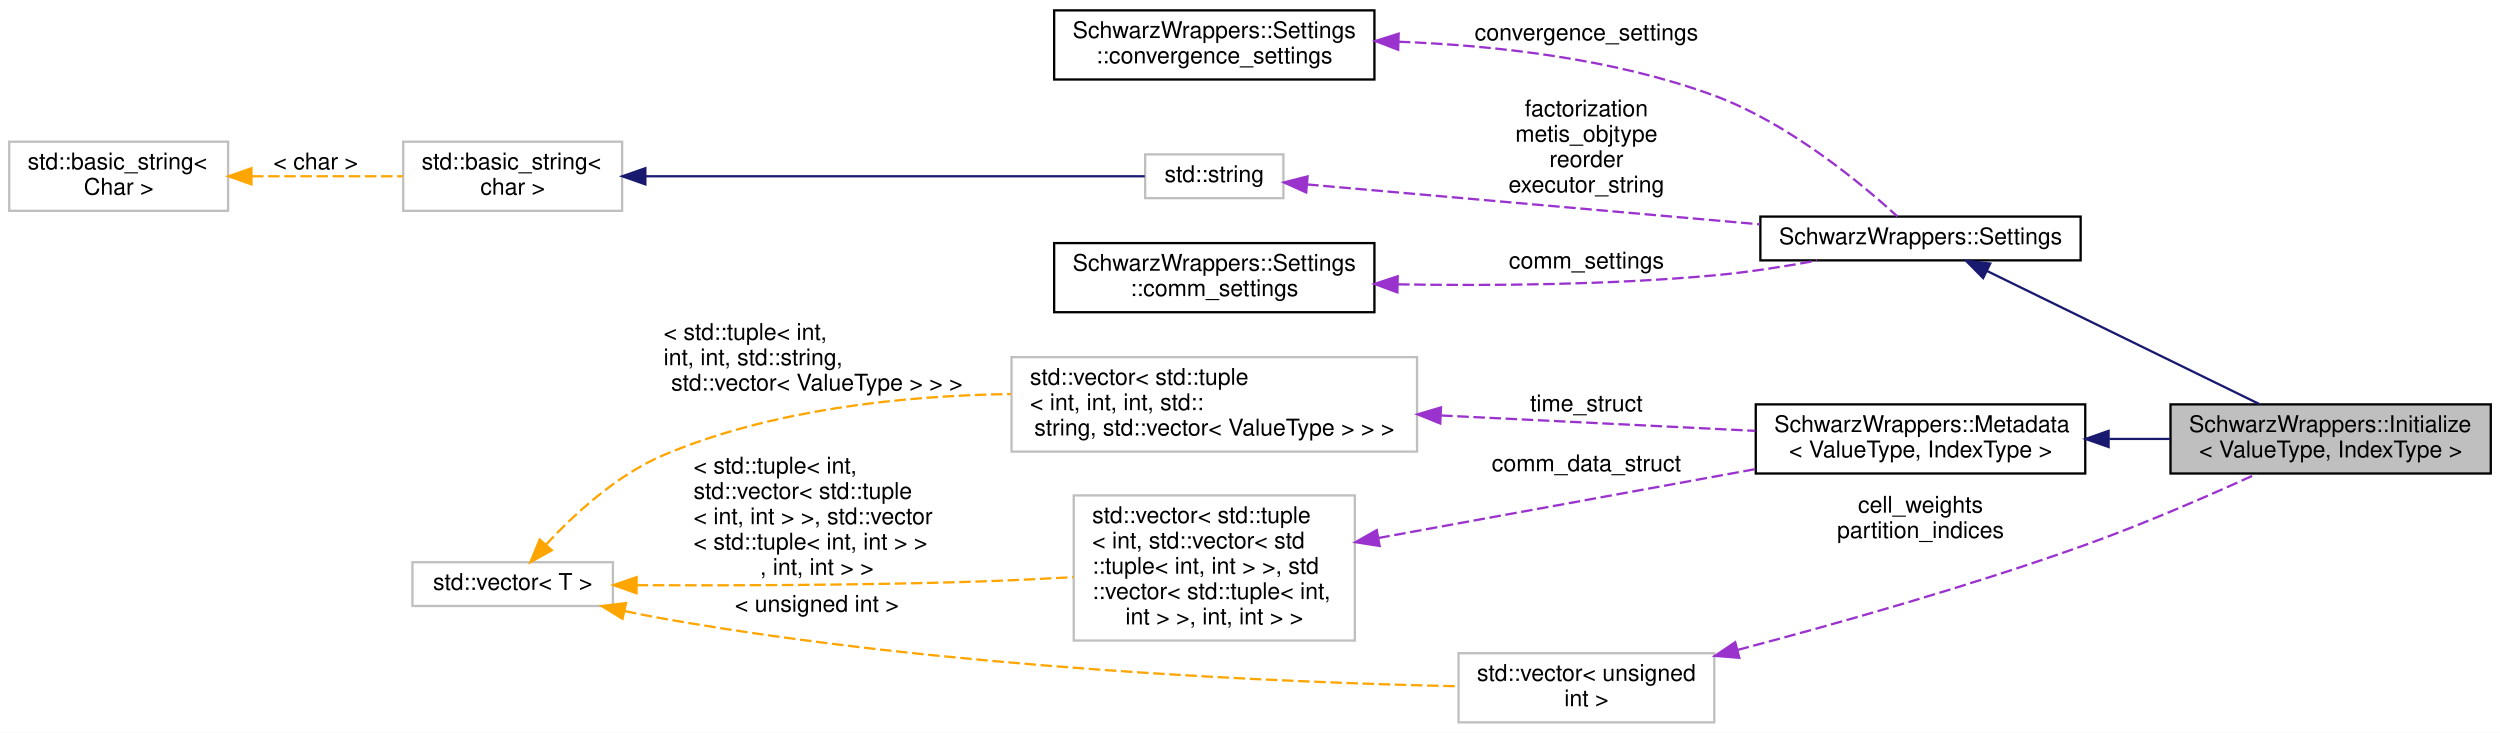
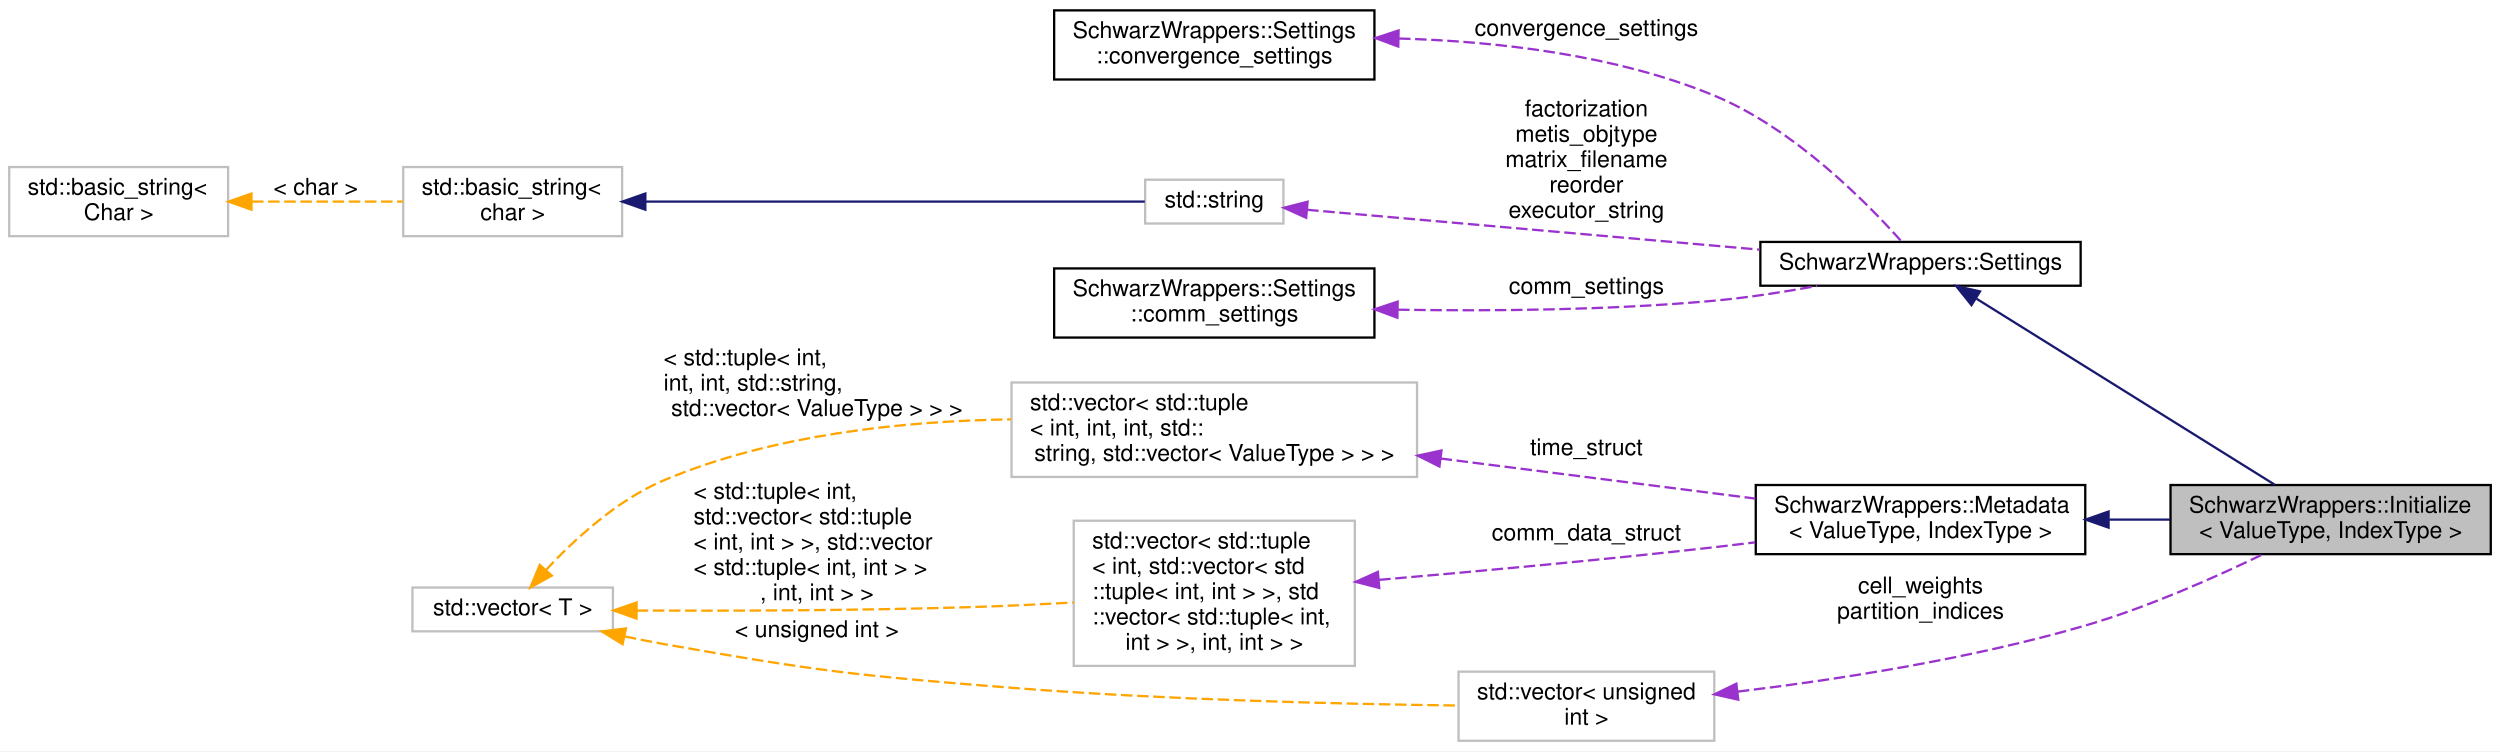
- <svg xmlns="http://www.w3.org/2000/svg" xmlns:xlink="http://www.w3.org/1999/xlink" width="1085pt" height="318pt" viewBox="0.00 0.00 1085.00 318.00">
-   <g id="graph0" class="graph" transform="scale(1 1) rotate(0) translate(4 314)">
-     <polygon fill="#ffffff" stroke="transparent" points="-4,4 -4,-314 1081,-314 1081,4 -4,4" />
+ <svg xmlns="http://www.w3.org/2000/svg" xmlns:xlink="http://www.w3.org/1999/xlink" width="1085pt" height="326pt" viewBox="0.00 0.00 1085.00 326.00">
+   <g id="graph0" class="graph" transform="scale(1 1) rotate(0) translate(4 322)">
+     <polygon fill="#ffffff" stroke="transparent" points="-4,4 -4,-322 1081,-322 1081,4 -4,4" />
    <g id="node1" class="node">
-       <polygon fill="#bfbfbf" stroke="#000000" points="938,-108.5 938,-138.5 1077,-138.5 1077,-108.5 938,-108.5" />
-       <text text-anchor="start" x="946" y="-126.5" font-family="Helvetica,sans-Serif" font-size="10.00" fill="#000000">SchwarzWrappers::Initialize</text>
-       <text text-anchor="middle" x="1007.5" y="-115.5" font-family="Helvetica,sans-Serif" font-size="10.00" fill="#000000">&lt; ValueType, IndexType &gt;</text>
+       <polygon fill="#bfbfbf" stroke="#000000" points="938,-81.5 938,-111.5 1077,-111.5 1077,-81.5 938,-81.5" />
+       <text text-anchor="start" x="946" y="-99.5" font-family="Helvetica,sans-Serif" font-size="10.00" fill="#000000">SchwarzWrappers::Initialize</text>
+       <text text-anchor="middle" x="1007.5" y="-88.5" font-family="Helvetica,sans-Serif" font-size="10.00" fill="#000000">&lt; ValueType, IndexType &gt;</text>
    </g>
    <g id="node2" class="node">
      <g id="a_node2">
        <a xlink:href="structSchwarzWrappers_1_1Settings.html" target="_top" xlink:title="The struct that contains the solver settings and the parameters to be set by the user. ">
-           <polygon fill="#ffffff" stroke="#000000" points="760,-201 760,-220 899,-220 899,-201 760,-201" />
-           <text text-anchor="middle" x="829.5" y="-208" font-family="Helvetica,sans-Serif" font-size="10.00" fill="#000000">SchwarzWrappers::Settings</text>
+           <polygon fill="#ffffff" stroke="#000000" points="760,-198 760,-217 899,-217 899,-198 760,-198" />
+           <text text-anchor="middle" x="829.5" y="-205" font-family="Helvetica,sans-Serif" font-size="10.00" fill="#000000">SchwarzWrappers::Settings</text>
        </a>
      </g>
    </g>
    <g id="edge1" class="edge">
-       <path fill="none" stroke="#191970" d="M858.215,-196.465C890.68,-180.597 943.341,-154.859 976.658,-138.574" />
-       <polygon fill="#191970" stroke="#191970" points="856.677,-193.321 849.229,-200.857 859.75,-199.61 856.677,-193.321" />
+       <path fill="none" stroke="#191970" d="M853.806,-192.343C887.822,-171.131 949.262,-132.817 983.249,-111.623" />
+       <polygon fill="#191970" stroke="#191970" points="851.618,-189.582 844.985,-197.844 855.322,-195.522 851.618,-189.582" />
    </g>
    <g id="node3" class="node">
      <g id="a_node3">
        <a xlink:href="structSchwarzWrappers_1_1Settings_1_1convergence__settings.html" target="_top" xlink:title="The various convergence settings available. ">
-           <polygon fill="#ffffff" stroke="#000000" points="453.5,-279.5 453.5,-309.5 592.5,-309.5 592.5,-279.5 453.5,-279.5" />
-           <text text-anchor="start" x="461.5" y="-297.5" font-family="Helvetica,sans-Serif" font-size="10.00" fill="#000000">SchwarzWrappers::Settings</text>
-           <text text-anchor="middle" x="523" y="-286.5" font-family="Helvetica,sans-Serif" font-size="10.00" fill="#000000">::convergence_settings</text>
+           <polygon fill="#ffffff" stroke="#000000" points="453.5,-287.5 453.5,-317.5 592.5,-317.5 592.5,-287.5 453.5,-287.5" />
+           <text text-anchor="start" x="461.5" y="-305.5" font-family="Helvetica,sans-Serif" font-size="10.00" fill="#000000">SchwarzWrappers::Settings</text>
+           <text text-anchor="middle" x="523" y="-294.5" font-family="Helvetica,sans-Serif" font-size="10.00" fill="#000000">::convergence_settings</text>
        </a>
      </g>
    </g>
    <g id="edge2" class="edge">
-       <path fill="none" stroke="#9a32cd" stroke-dasharray="5,2" d="M603.079,-295.887C645,-294.274 696.513,-288.543 740,-272.5 772.276,-260.593 803.896,-234.279 819.479,-220.062" />
-       <polygon fill="#9a32cd" stroke="#9a32cd" points="602.801,-292.393 592.915,-296.205 603.02,-299.39 602.801,-292.393" />
-       <text text-anchor="middle" x="684.5" y="-296.5" font-family="Helvetica,sans-Serif" font-size="10.00" fill="#000000"> convergence_settings</text>
+       <path fill="none" stroke="#9a32cd" stroke-dasharray="5,2" d="M603.144,-305.282C645.303,-304.083 697.014,-298.302 740,-280.5 774.828,-266.077 806.77,-233.468 821.282,-217.163" />
+       <polygon fill="#9a32cd" stroke="#9a32cd" points="602.848,-301.787 592.921,-305.489 602.99,-308.786 602.848,-301.787" />
+       <text text-anchor="middle" x="684.5" y="-306.5" font-family="Helvetica,sans-Serif" font-size="10.00" fill="#000000"> convergence_settings</text>
    </g>
    <g id="node4" class="node">
      <g id="a_node4">
        <a xlink:title="STL class. ">
-           <polygon fill="#ffffff" stroke="#bfbfbf" points="493,-228 493,-247 553,-247 553,-228 493,-228" />
-           <text text-anchor="middle" x="523" y="-235" font-family="Helvetica,sans-Serif" font-size="10.00" fill="#000000">std::string</text>
+           <polygon fill="#ffffff" stroke="#bfbfbf" points="493,-225 493,-244 553,-244 553,-225 493,-225" />
+           <text text-anchor="middle" x="523" y="-232" font-family="Helvetica,sans-Serif" font-size="10.00" fill="#000000">std::string</text>
        </a>
      </g>
    </g>
    <g id="edge3" class="edge">
-       <path fill="none" stroke="#9a32cd" stroke-dasharray="5,2" d="M563.309,-233.949C613.211,-229.553 699.023,-221.994 759.71,-216.648" />
-       <polygon fill="#9a32cd" stroke="#9a32cd" points="562.881,-230.473 553.227,-234.837 563.496,-237.446 562.881,-230.473" />
-       <text text-anchor="middle" x="684.5" y="-263.5" font-family="Helvetica,sans-Serif" font-size="10.00" fill="#000000"> factorization</text>
-       <text text-anchor="middle" x="684.5" y="-252.5" font-family="Helvetica,sans-Serif" font-size="10.00" fill="#000000">metis_objtype</text>
-       <text text-anchor="middle" x="684.5" y="-241.5" font-family="Helvetica,sans-Serif" font-size="10.00" fill="#000000">reorder</text>
-       <text text-anchor="middle" x="684.5" y="-230.5" font-family="Helvetica,sans-Serif" font-size="10.00" fill="#000000">executor_string</text>
+       <path fill="none" stroke="#9a32cd" stroke-dasharray="5,2" d="M563.309,-230.949C613.211,-226.553 699.023,-218.994 759.71,-213.648" />
+       <polygon fill="#9a32cd" stroke="#9a32cd" points="562.881,-227.473 553.227,-231.837 563.496,-234.446 562.881,-227.473" />
+       <text text-anchor="middle" x="684.5" y="-271.5" font-family="Helvetica,sans-Serif" font-size="10.00" fill="#000000"> factorization</text>
+       <text text-anchor="middle" x="684.5" y="-260.5" font-family="Helvetica,sans-Serif" font-size="10.00" fill="#000000">metis_objtype</text>
+       <text text-anchor="middle" x="684.5" y="-249.5" font-family="Helvetica,sans-Serif" font-size="10.00" fill="#000000">matrix_filename</text>
+       <text text-anchor="middle" x="684.5" y="-238.5" font-family="Helvetica,sans-Serif" font-size="10.00" fill="#000000">reorder</text>
+       <text text-anchor="middle" x="684.5" y="-227.5" font-family="Helvetica,sans-Serif" font-size="10.00" fill="#000000">executor_string</text>
    </g>
    <g id="node5" class="node">
-       <polygon fill="#ffffff" stroke="#bfbfbf" points="171,-222.5 171,-252.5 266,-252.5 266,-222.5 171,-222.5" />
-       <text text-anchor="start" x="179" y="-240.5" font-family="Helvetica,sans-Serif" font-size="10.00" fill="#000000">std::basic_string&lt;</text>
-       <text text-anchor="middle" x="218.5" y="-229.5" font-family="Helvetica,sans-Serif" font-size="10.00" fill="#000000"> char &gt;</text>
+       <polygon fill="#ffffff" stroke="#bfbfbf" points="171,-219.5 171,-249.5 266,-249.5 266,-219.5 171,-219.5" />
+       <text text-anchor="start" x="179" y="-237.5" font-family="Helvetica,sans-Serif" font-size="10.00" fill="#000000">std::basic_string&lt;</text>
+       <text text-anchor="middle" x="218.5" y="-226.5" font-family="Helvetica,sans-Serif" font-size="10.00" fill="#000000"> char &gt;</text>
    </g>
    <g id="edge4" class="edge">
-       <path fill="none" stroke="#191970" d="M276.085,-237.5C340.529,-237.5 442.486,-237.5 492.83,-237.5" />
-       <polygon fill="#191970" stroke="#191970" points="276.078,-234 266.078,-237.5 276.078,-241 276.078,-234" />
+       <path fill="none" stroke="#191970" d="M276.085,-234.5C340.529,-234.5 442.486,-234.5 492.83,-234.5" />
+       <polygon fill="#191970" stroke="#191970" points="276.078,-231 266.078,-234.5 276.078,-238 276.078,-231" />
    </g>
    <g id="node6" class="node">
      <g id="a_node6">
        <a xlink:title="STL class. ">
-           <polygon fill="#ffffff" stroke="#bfbfbf" points="0,-222.5 0,-252.5 95,-252.5 95,-222.5 0,-222.5" />
-           <text text-anchor="start" x="8" y="-240.5" font-family="Helvetica,sans-Serif" font-size="10.00" fill="#000000">std::basic_string&lt;</text>
-           <text text-anchor="middle" x="47.5" y="-229.5" font-family="Helvetica,sans-Serif" font-size="10.00" fill="#000000"> Char &gt;</text>
+           <polygon fill="#ffffff" stroke="#bfbfbf" points="0,-219.5 0,-249.5 95,-249.5 95,-219.5 0,-219.5" />
+           <text text-anchor="start" x="8" y="-237.5" font-family="Helvetica,sans-Serif" font-size="10.00" fill="#000000">std::basic_string&lt;</text>
+           <text text-anchor="middle" x="47.5" y="-226.5" font-family="Helvetica,sans-Serif" font-size="10.00" fill="#000000"> Char &gt;</text>
        </a>
      </g>
    </g>
    <g id="edge5" class="edge">
-       <path fill="none" stroke="#ffa500" stroke-dasharray="5,2" d="M105.357,-237.5C126.658,-237.5 150.524,-237.5 170.826,-237.5" />
-       <polygon fill="#ffa500" stroke="#ffa500" points="105.133,-234 95.133,-237.5 105.133,-241 105.133,-234" />
-       <text text-anchor="middle" x="133" y="-240.5" font-family="Helvetica,sans-Serif" font-size="10.00" fill="#000000"> &lt; char &gt;</text>
+       <path fill="none" stroke="#ffa500" stroke-dasharray="5,2" d="M105.357,-234.5C126.658,-234.5 150.524,-234.5 170.826,-234.5" />
+       <polygon fill="#ffa500" stroke="#ffa500" points="105.133,-231 95.133,-234.5 105.133,-238 105.133,-231" />
+       <text text-anchor="middle" x="133" y="-237.5" font-family="Helvetica,sans-Serif" font-size="10.00" fill="#000000"> &lt; char &gt;</text>
    </g>
    <g id="node7" class="node">
      <g id="a_node7">
        <a xlink:href="structSchwarzWrappers_1_1Settings_1_1comm__settings.html" target="_top" xlink:title="The settings for the various available communication paradigms. ">
-           <polygon fill="#ffffff" stroke="#000000" points="453.5,-178.5 453.5,-208.5 592.5,-208.5 592.5,-178.5 453.5,-178.5" />
-           <text text-anchor="start" x="461.5" y="-196.5" font-family="Helvetica,sans-Serif" font-size="10.00" fill="#000000">SchwarzWrappers::Settings</text>
-           <text text-anchor="middle" x="523" y="-185.5" font-family="Helvetica,sans-Serif" font-size="10.00" fill="#000000">::comm_settings</text>
+           <polygon fill="#ffffff" stroke="#000000" points="453.5,-175.5 453.5,-205.5 592.5,-205.5 592.5,-175.5 453.5,-175.5" />
+           <text text-anchor="start" x="461.5" y="-193.5" font-family="Helvetica,sans-Serif" font-size="10.00" fill="#000000">SchwarzWrappers::Settings</text>
+           <text text-anchor="middle" x="523" y="-182.5" font-family="Helvetica,sans-Serif" font-size="10.00" fill="#000000">::comm_settings</text>
        </a>
      </g>
    </g>
    <g id="edge6" class="edge">
-       <path fill="none" stroke="#9a32cd" stroke-dasharray="5,2" d="M602.756,-190.59C643.838,-189.921 694.69,-190.377 740,-194.5 754.619,-195.83 770.428,-198.306 784.633,-200.919" />
-       <polygon fill="#9a32cd" stroke="#9a32cd" points="602.464,-187.095 592.532,-190.783 602.596,-194.094 602.464,-187.095" />
-       <text text-anchor="middle" x="684.5" y="-197.5" font-family="Helvetica,sans-Serif" font-size="10.00" fill="#000000"> comm_settings</text>
+       <path fill="none" stroke="#9a32cd" stroke-dasharray="5,2" d="M602.756,-187.59C643.838,-186.921 694.69,-187.377 740,-191.5 754.619,-192.83 770.428,-195.306 784.633,-197.919" />
+       <polygon fill="#9a32cd" stroke="#9a32cd" points="602.464,-184.095 592.532,-187.783 602.596,-191.094 602.464,-184.095" />
+       <text text-anchor="middle" x="684.5" y="-194.5" font-family="Helvetica,sans-Serif" font-size="10.00" fill="#000000"> comm_settings</text>
    </g>
    <g id="node8" class="node">
      <g id="a_node8">
        <a xlink:href="structSchwarzWrappers_1_1Metadata.html" target="_top" xlink:title="The solver metadata struct. ">
-           <polygon fill="#ffffff" stroke="#000000" points="758,-108.5 758,-138.5 901,-138.5 901,-108.5 758,-108.5" />
-           <text text-anchor="start" x="766" y="-126.5" font-family="Helvetica,sans-Serif" font-size="10.00" fill="#000000">SchwarzWrappers::Metadata</text>
-           <text text-anchor="middle" x="829.5" y="-115.5" font-family="Helvetica,sans-Serif" font-size="10.00" fill="#000000">&lt; ValueType, IndexType &gt;</text>
+           <polygon fill="#ffffff" stroke="#000000" points="758,-81.5 758,-111.5 901,-111.5 901,-81.5 758,-81.5" />
+           <text text-anchor="start" x="766" y="-99.5" font-family="Helvetica,sans-Serif" font-size="10.00" fill="#000000">SchwarzWrappers::Metadata</text>
+           <text text-anchor="middle" x="829.5" y="-88.5" font-family="Helvetica,sans-Serif" font-size="10.00" fill="#000000">&lt; ValueType, IndexType &gt;</text>
        </a>
      </g>
    </g>
    <g id="edge7" class="edge">
-       <path fill="none" stroke="#191970" d="M911.403,-123.5C920.209,-123.5 929.107,-123.5 937.752,-123.5" />
-       <polygon fill="#191970" stroke="#191970" points="911.13,-120 901.13,-123.5 911.13,-127 911.13,-120" />
+       <path fill="none" stroke="#191970" d="M911.403,-96.5C920.209,-96.5 929.107,-96.5 937.752,-96.5" />
+       <polygon fill="#191970" stroke="#191970" points="911.13,-93 901.13,-96.5 911.13,-100 911.13,-93" />
    </g>
    <g id="node9" class="node">
-       <polygon fill="#ffffff" stroke="#bfbfbf" points="435,-118 435,-159 611,-159 611,-118 435,-118" />
-       <text text-anchor="start" x="443" y="-147" font-family="Helvetica,sans-Serif" font-size="10.00" fill="#000000">std::vector&lt; std::tuple</text>
-       <text text-anchor="start" x="443" y="-136" font-family="Helvetica,sans-Serif" font-size="10.00" fill="#000000">&lt; int, int, int, std::</text>
-       <text text-anchor="middle" x="523" y="-125" font-family="Helvetica,sans-Serif" font-size="10.00" fill="#000000">string, std::vector&lt; ValueType &gt; &gt; &gt;</text>
+       <polygon fill="#ffffff" stroke="#bfbfbf" points="435,-115 435,-156 611,-156 611,-115 435,-115" />
+       <text text-anchor="start" x="443" y="-144" font-family="Helvetica,sans-Serif" font-size="10.00" fill="#000000">std::vector&lt; std::tuple</text>
+       <text text-anchor="start" x="443" y="-133" font-family="Helvetica,sans-Serif" font-size="10.00" fill="#000000">&lt; int, int, int, std::</text>
+       <text text-anchor="middle" x="523" y="-122" font-family="Helvetica,sans-Serif" font-size="10.00" fill="#000000">string, std::vector&lt; ValueType &gt; &gt; &gt;</text>
    </g>
    <g id="edge8" class="edge">
-       <path fill="none" stroke="#9a32cd" stroke-dasharray="5,2" d="M621.47,-133.681C665.827,-131.51 717.234,-128.994 757.847,-127.007" />
-       <polygon fill="#9a32cd" stroke="#9a32cd" points="621.058,-130.197 611.241,-134.181 621.4,-137.188 621.058,-130.197" />
-       <text text-anchor="middle" x="684.5" y="-135.5" font-family="Helvetica,sans-Serif" font-size="10.00" fill="#000000"> time_struct</text>
+       <path fill="none" stroke="#9a32cd" stroke-dasharray="5,2" d="M621.19,-123.006C665.61,-117.354 717.148,-110.796 757.847,-105.617" />
+       <polygon fill="#9a32cd" stroke="#9a32cd" points="620.72,-119.538 611.241,-124.272 621.603,-126.482 620.72,-119.538" />
+       <text text-anchor="middle" x="684.5" y="-124.5" font-family="Helvetica,sans-Serif" font-size="10.00" fill="#000000"> time_struct</text>
    </g>
    <g id="node10" class="node">
      <g id="a_node10">
        <a xlink:title="STL class. ">
-           <polygon fill="#ffffff" stroke="#bfbfbf" points="175,-51 175,-70 262,-70 262,-51 175,-51" />
-           <text text-anchor="middle" x="218.5" y="-58" font-family="Helvetica,sans-Serif" font-size="10.00" fill="#000000">std::vector&lt; T &gt;</text>
+           <polygon fill="#ffffff" stroke="#bfbfbf" points="175,-48 175,-67 262,-67 262,-48 175,-48" />
+           <text text-anchor="middle" x="218.5" y="-55" font-family="Helvetica,sans-Serif" font-size="10.00" fill="#000000">std::vector&lt; T &gt;</text>
        </a>
      </g>
    </g>
    <g id="edge9" class="edge">
-       <path fill="none" stroke="#ffa500" stroke-dasharray="5,2" d="M232.892,-77.55C245.047,-90.654 263.684,-107.921 284,-116.5 331.215,-136.439 388.232,-142.296 434.733,-143.001" />
-       <polygon fill="#ffa500" stroke="#ffa500" points="235.47,-75.181 226.204,-70.043 230.243,-79.838 235.47,-75.181" />
-       <text text-anchor="start" x="284" y="-166.5" font-family="Helvetica,sans-Serif" font-size="10.00" fill="#000000"> &lt; std::tuple&lt; int,</text>
-       <text text-anchor="start" x="284" y="-155.5" font-family="Helvetica,sans-Serif" font-size="10.00" fill="#000000"> int, int, std::string,</text>
-       <text text-anchor="middle" x="350.5" y="-144.5" font-family="Helvetica,sans-Serif" font-size="10.00" fill="#000000"> std::vector&lt; ValueType &gt; &gt; &gt;</text>
+       <path fill="none" stroke="#ffa500" stroke-dasharray="5,2" d="M232.892,-74.55C245.047,-87.654 263.684,-104.921 284,-113.5 331.215,-133.439 388.232,-139.296 434.733,-140.001" />
+       <polygon fill="#ffa500" stroke="#ffa500" points="235.47,-72.181 226.204,-67.043 230.243,-76.838 235.47,-72.181" />
+       <text text-anchor="start" x="284" y="-163.5" font-family="Helvetica,sans-Serif" font-size="10.00" fill="#000000"> &lt; std::tuple&lt; int,</text>
+       <text text-anchor="start" x="284" y="-152.5" font-family="Helvetica,sans-Serif" font-size="10.00" fill="#000000"> int, int, std::string,</text>
+       <text text-anchor="middle" x="350.5" y="-141.5" font-family="Helvetica,sans-Serif" font-size="10.00" fill="#000000"> std::vector&lt; ValueType &gt; &gt; &gt;</text>
    </g>
    <g id="node11" class="node">
-       <polygon fill="#ffffff" stroke="#bfbfbf" points="462,-36 462,-99 584,-99 584,-36 462,-36" />
-       <text text-anchor="start" x="470" y="-87" font-family="Helvetica,sans-Serif" font-size="10.00" fill="#000000">std::vector&lt; std::tuple</text>
-       <text text-anchor="start" x="470" y="-76" font-family="Helvetica,sans-Serif" font-size="10.00" fill="#000000">&lt; int, std::vector&lt; std</text>
-       <text text-anchor="start" x="470" y="-65" font-family="Helvetica,sans-Serif" font-size="10.00" fill="#000000">::tuple&lt; int, int &gt; &gt;, std</text>
-       <text text-anchor="start" x="470" y="-54" font-family="Helvetica,sans-Serif" font-size="10.00" fill="#000000">::vector&lt; std::tuple&lt; int,</text>
-       <text text-anchor="middle" x="523" y="-43" font-family="Helvetica,sans-Serif" font-size="10.00" fill="#000000"> int &gt; &gt;, int, int &gt; &gt;</text>
+       <polygon fill="#ffffff" stroke="#bfbfbf" points="462,-33 462,-96 584,-96 584,-33 462,-33" />
+       <text text-anchor="start" x="470" y="-84" font-family="Helvetica,sans-Serif" font-size="10.00" fill="#000000">std::vector&lt; std::tuple</text>
+       <text text-anchor="start" x="470" y="-73" font-family="Helvetica,sans-Serif" font-size="10.00" fill="#000000">&lt; int, std::vector&lt; std</text>
+       <text text-anchor="start" x="470" y="-62" font-family="Helvetica,sans-Serif" font-size="10.00" fill="#000000">::tuple&lt; int, int &gt; &gt;, std</text>
+       <text text-anchor="start" x="470" y="-51" font-family="Helvetica,sans-Serif" font-size="10.00" fill="#000000">::vector&lt; std::tuple&lt; int,</text>
+       <text text-anchor="middle" x="523" y="-40" font-family="Helvetica,sans-Serif" font-size="10.00" fill="#000000"> int &gt; &gt;, int, int &gt; &gt;</text>
    </g>
    <g id="edge11" class="edge">
-       <path fill="none" stroke="#ffa500" stroke-dasharray="5,2" d="M272.325,-60.023C312.262,-59.85 368.043,-59.992 417,-61.5 431.555,-61.948 447.221,-62.691 461.926,-63.504" />
-       <polygon fill="#ffa500" stroke="#ffa500" points="272.252,-56.523 262.271,-60.074 272.288,-63.523 272.252,-56.523" />
-       <text text-anchor="start" x="297" y="-108.5" font-family="Helvetica,sans-Serif" font-size="10.00" fill="#000000"> &lt; std::tuple&lt; int,</text>
-       <text text-anchor="start" x="297" y="-97.5" font-family="Helvetica,sans-Serif" font-size="10.00" fill="#000000"> std::vector&lt; std::tuple</text>
-       <text text-anchor="start" x="297" y="-86.5" font-family="Helvetica,sans-Serif" font-size="10.00" fill="#000000">&lt; int, int &gt; &gt;, std::vector</text>
-       <text text-anchor="start" x="297" y="-75.5" font-family="Helvetica,sans-Serif" font-size="10.00" fill="#000000">&lt; std::tuple&lt; int, int &gt; &gt;</text>
-       <text text-anchor="middle" x="350.5" y="-64.5" font-family="Helvetica,sans-Serif" font-size="10.00" fill="#000000">, int, int &gt; &gt;</text>
+       <path fill="none" stroke="#ffa500" stroke-dasharray="5,2" d="M272.325,-57.023C312.262,-56.85 368.043,-56.992 417,-58.5 431.555,-58.948 447.221,-59.691 461.926,-60.504" />
+       <polygon fill="#ffa500" stroke="#ffa500" points="272.252,-53.523 262.271,-57.074 272.288,-60.523 272.252,-53.523" />
+       <text text-anchor="start" x="297" y="-105.5" font-family="Helvetica,sans-Serif" font-size="10.00" fill="#000000"> &lt; std::tuple&lt; int,</text>
+       <text text-anchor="start" x="297" y="-94.5" font-family="Helvetica,sans-Serif" font-size="10.00" fill="#000000"> std::vector&lt; std::tuple</text>
+       <text text-anchor="start" x="297" y="-83.5" font-family="Helvetica,sans-Serif" font-size="10.00" fill="#000000">&lt; int, int &gt; &gt;, std::vector</text>
+       <text text-anchor="start" x="297" y="-72.5" font-family="Helvetica,sans-Serif" font-size="10.00" fill="#000000">&lt; std::tuple&lt; int, int &gt; &gt;</text>
+       <text text-anchor="middle" x="350.5" y="-61.5" font-family="Helvetica,sans-Serif" font-size="10.00" fill="#000000">, int, int &gt; &gt;</text>
    </g>
    <g id="node12" class="node">
      <polygon fill="#ffffff" stroke="#bfbfbf" points="629,-.5 629,-30.5 740,-30.5 740,-.5 629,-.5" />
      <text text-anchor="start" x="637" y="-18.5" font-family="Helvetica,sans-Serif" font-size="10.00" fill="#000000">std::vector&lt; unsigned</text>
      <text text-anchor="middle" x="684.5" y="-7.5" font-family="Helvetica,sans-Serif" font-size="10.00" fill="#000000"> int &gt;</text>
    </g>
    <g id="edge13" class="edge">
-       <path fill="none" stroke="#ffa500" stroke-dasharray="5,2" d="M267.213,-48.779C272.857,-47.589 278.543,-46.466 284,-45.5 405.87,-23.934 551.28,-17.851 628.998,-16.149" />
-       <polygon fill="#ffa500" stroke="#ffa500" points="266.185,-45.421 257.161,-50.972 267.677,-52.26 266.185,-45.421" />
-       <text text-anchor="middle" x="350.5" y="-48.5" font-family="Helvetica,sans-Serif" font-size="10.00" fill="#000000"> &lt; unsigned int &gt;</text>
+       <path fill="none" stroke="#ffa500" stroke-dasharray="5,2" d="M267.213,-45.779C272.857,-44.589 278.543,-43.466 284,-42.5 350.606,-30.713 367.569,-28.812 435,-23.5 501.535,-18.259 578.308,-16.428 628.925,-15.802" />
+       <polygon fill="#ffa500" stroke="#ffa500" points="266.185,-42.421 257.161,-47.972 267.677,-49.26 266.185,-42.421" />
+       <text text-anchor="middle" x="350.5" y="-45.5" font-family="Helvetica,sans-Serif" font-size="10.00" fill="#000000"> &lt; unsigned int &gt;</text>
    </g>
    <g id="edge10" class="edge">
-       <path fill="none" stroke="#9a32cd" stroke-dasharray="5,2" d="M594.214,-80.511C643.392,-89.497 708.551,-101.402 757.828,-110.405" />
-       <polygon fill="#9a32cd" stroke="#9a32cd" points="594.754,-77.052 584.288,-78.698 593.496,-83.938 594.754,-77.052" />
-       <text text-anchor="middle" x="684.5" y="-109.5" font-family="Helvetica,sans-Serif" font-size="10.00" fill="#000000"> comm_data_struct</text>
+       <path fill="none" stroke="#9a32cd" stroke-dasharray="5,2" d="M594.547,-70.345C636.889,-73.991 691.552,-79.022 740,-84.5 745.764,-85.152 751.731,-85.866 757.723,-86.61" />
+       <polygon fill="#9a32cd" stroke="#9a32cd" points="594.597,-66.836 584.335,-69.472 594,-73.811 594.597,-66.836" />
+       <text text-anchor="middle" x="684.5" y="-87.5" font-family="Helvetica,sans-Serif" font-size="10.00" fill="#000000"> comm_data_struct</text>
    </g>
    <g id="edge12" class="edge">
-       <path fill="none" stroke="#9a32cd" stroke-dasharray="5,2" d="M750.137,-31.938C793.427,-43.355 851.133,-59.674 901,-77.5 926.413,-86.585 954.402,-98.762 975.307,-108.306" />
-       <polygon fill="#9a32cd" stroke="#9a32cd" points="750.854,-28.508 740.294,-29.361 749.081,-35.28 750.854,-28.508" />
-       <text text-anchor="middle" x="829.5" y="-91.5" font-family="Helvetica,sans-Serif" font-size="10.00" fill="#000000"> cell_weights</text>
-       <text text-anchor="middle" x="829.5" y="-80.5" font-family="Helvetica,sans-Serif" font-size="10.00" fill="#000000">partition_indices</text>
+       <path fill="none" stroke="#9a32cd" stroke-dasharray="5,2" d="M750.207,-21.84C793.615,-27.069 851.429,-36.031 901,-50.5 927.874,-58.344 956.962,-71.232 977.938,-81.373" />
+       <polygon fill="#9a32cd" stroke="#9a32cd" points="750.394,-18.339 740.056,-20.654 749.582,-25.291 750.394,-18.339" />
+       <text text-anchor="middle" x="829.5" y="-64.5" font-family="Helvetica,sans-Serif" font-size="10.00" fill="#000000"> cell_weights</text>
+       <text text-anchor="middle" x="829.5" y="-53.5" font-family="Helvetica,sans-Serif" font-size="10.00" fill="#000000">partition_indices</text>
    </g>
  </g>
</svg>
